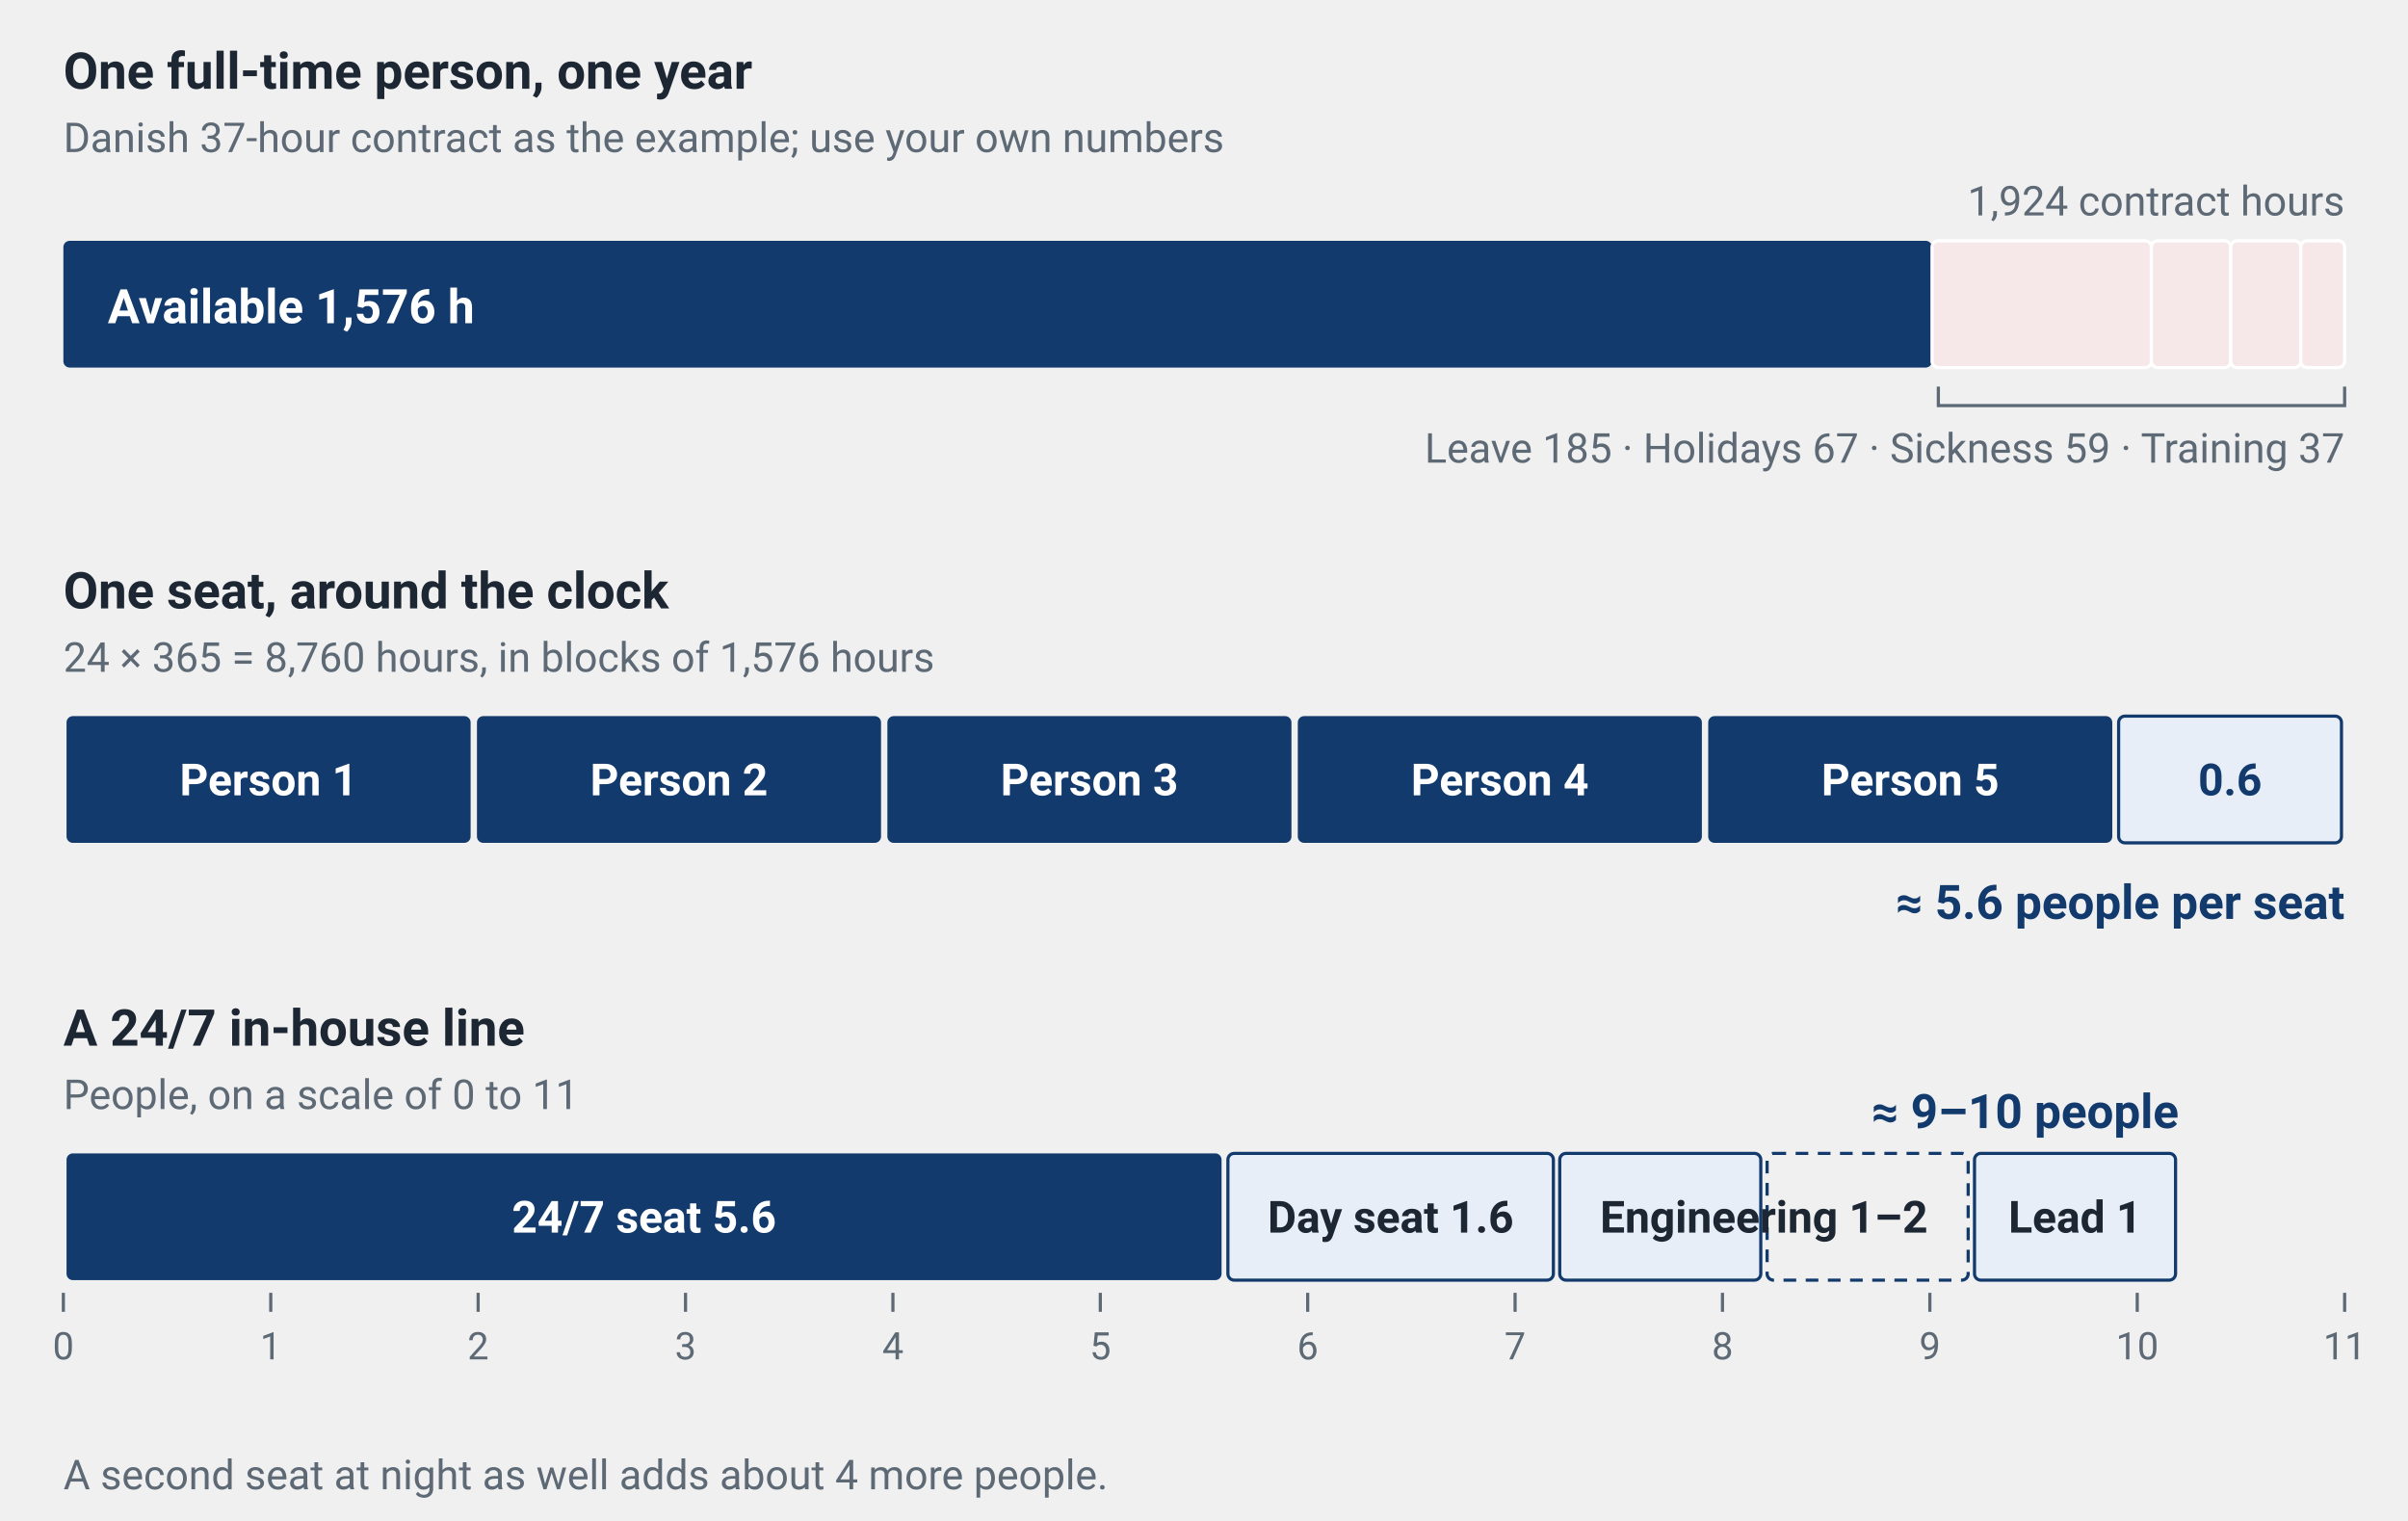
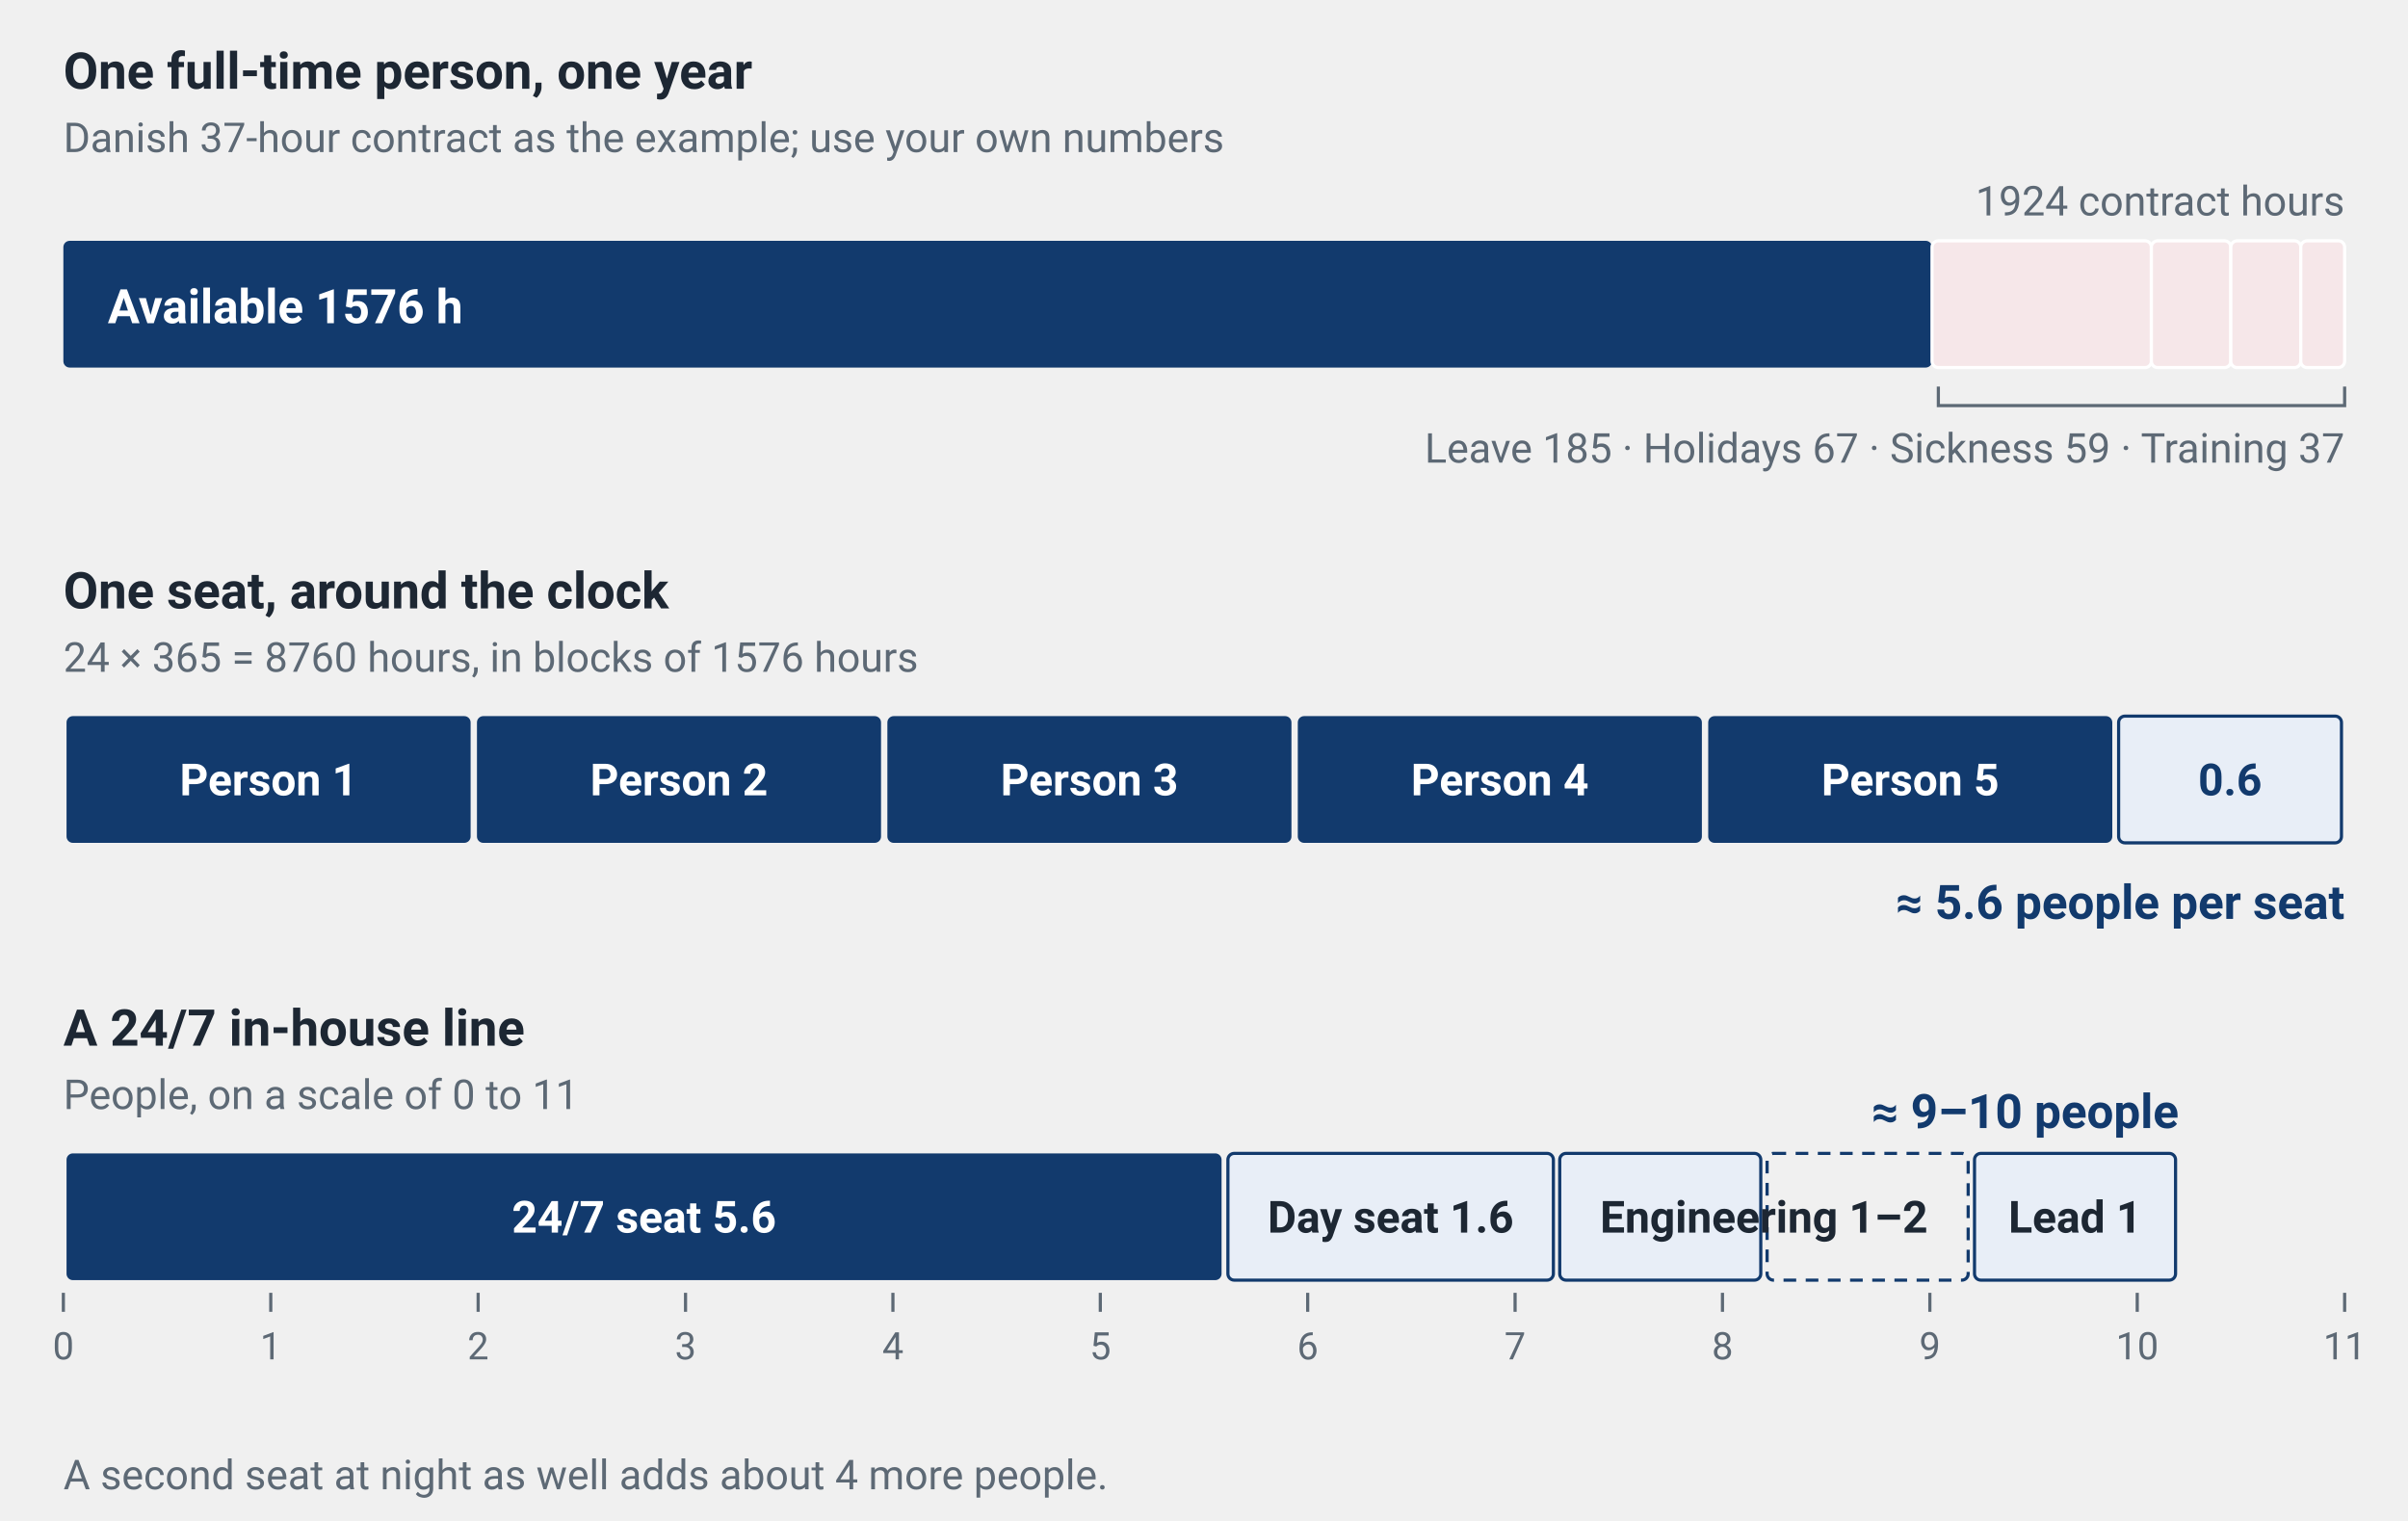
<svg xmlns="http://www.w3.org/2000/svg" viewBox="0 0 760 480" width="760" height="480" role="img" aria-labelledby="title desc" font-family="'IBM Plex Sans', -apple-system, 'Segoe UI', Roboto, Helvetica, Arial, sans-serif">
  <defs>
    <marker id="arr" viewBox="0 0 10 10" refX="9" refY="5" markerWidth="7" markerHeight="7" orient="auto-start-reverse">
      <path d="M0,0 L10,5 L0,10 z" fill="#5d6975" />
    </marker>
    <marker id="arr-eu" viewBox="0 0 10 10" refX="9" refY="5" markerWidth="7" markerHeight="7" orient="auto-start-reverse">
      <path d="M0,0 L10,5 L0,10 z" fill="#123a6d" />
    </marker>
  </defs>
  <text x="20" y="28" font-size="16" font-weight="600" fill="#1d2733" text-anchor="start">One full-time person, one year</text>
  <text x="20" y="48" font-size="13" font-weight="400" fill="#5d6975" text-anchor="start">Danish 37-hour contract as the example; use your own numbers</text>
  <rect x="20" y="76" width="589.771" height="40" rx="2" fill="#123a6d" />
-   <text x="34" y="102" font-size="15" font-weight="600" fill="#ffffff" text-anchor="start">Available 1,576 h</text>
+   <text x="34" y="102" font-size="15" font-weight="600" fill="#ffffff" text-anchor="start">Available 1576 h</text>
  <rect x="609.771" y="76" width="69.231" height="40" rx="2" fill="#f6e7e9" stroke="#ffffff" stroke-width="1" />
  <rect x="679.002" y="76" width="25.073" height="40" rx="2" fill="#f6e7e9" stroke="#ffffff" stroke-width="1" />
  <rect x="704.075" y="76" width="22.079" height="40" rx="2" fill="#f6e7e9" stroke="#ffffff" stroke-width="1" />
  <rect x="726.154" y="76" width="13.846" height="40" rx="2" fill="#f6e7e9" stroke="#ffffff" stroke-width="1" />
-   <text x="740" y="68" font-size="13" font-weight="400" fill="#5d6975" text-anchor="end">1,924 contract hours</text>
+   <text x="740" y="68" font-size="13" font-weight="400" fill="#5d6975" text-anchor="end">1924 contract hours</text>
  <path d="M611.771,122 l0,6 L740,128 l0,-6" fill="none" stroke="#5d6975" />
  <text x="740" y="146" font-size="13" font-weight="400" fill="#5d6975" text-anchor="end">Leave 185 · Holidays 67 · Sickness 59 · Training 37</text>
  <text x="20" y="192" font-size="16" font-weight="600" fill="#1d2733" text-anchor="start">One seat, around the clock</text>
-   <text x="20" y="212" font-size="13" font-weight="400" fill="#5d6975" text-anchor="start">24 × 365 = 8,760 hours, in blocks of 1,576 hours</text>
+   <text x="20" y="212" font-size="13" font-weight="400" fill="#5d6975" text-anchor="start">24 × 365 = 8760 hours, in blocks of 1576 hours</text>
  <rect x="21.0" y="226" width="127.534" height="40" rx="2" fill="#123a6d" />
  <text x="84.767" y="251" font-size="14" font-weight="600" fill="#ffffff" text-anchor="middle">Person 1</text>
  <rect x="150.534" y="226" width="127.534" height="40" rx="2" fill="#123a6d" />
  <text x="214.301" y="251" font-size="14" font-weight="600" fill="#ffffff" text-anchor="middle">Person 2</text>
  <rect x="280.068" y="226" width="127.534" height="40" rx="2" fill="#123a6d" />
  <text x="343.836" y="251" font-size="14" font-weight="600" fill="#ffffff" text-anchor="middle">Person 3</text>
  <rect x="409.603" y="226" width="127.534" height="40" rx="2" fill="#123a6d" />
  <text x="473.37" y="251" font-size="14" font-weight="600" fill="#ffffff" text-anchor="middle">Person 4</text>
  <rect x="539.137" y="226" width="127.534" height="40" rx="2" fill="#123a6d" />
  <text x="602.904" y="251" font-size="14" font-weight="600" fill="#ffffff" text-anchor="middle">Person 5</text>
  <rect x="668.671" y="226" width="70.329" height="40" rx="2" fill="#e8eef7" stroke="#123a6d" stroke-width="1" />
  <text x="703.836" y="251" font-size="14" font-weight="600" fill="#123a6d" text-anchor="middle">0.6</text>
  <text x="740" y="290" font-size="15" font-weight="700" fill="#123a6d" text-anchor="end">≈ 5.6 people per seat</text>
  <text x="20" y="330" font-size="16" font-weight="600" fill="#1d2733" text-anchor="start">A 24/7 in-house line</text>
  <text x="20" y="350" font-size="13" font-weight="400" fill="#5d6975" text-anchor="start">People, on a scale of 0 to 11</text>
  <rect x="21" y="364" width="364.545" height="40" rx="2" fill="#123a6d" />
  <text x="203.273" y="389" font-size="14" font-weight="600" fill="#ffffff" text-anchor="middle">24/7 seat 5.6</text>
  <rect x="387.545" y="364" width="102.727" height="40" rx="2" fill="#e8eef7" stroke="#123a6d" stroke-width="1" />
  <text x="438.909" y="389" font-size="14" font-weight="600" fill="#1d2733" text-anchor="middle">Day seat 1.6</text>
  <rect x="492.273" y="364" width="63.455" height="40" rx="2" fill="#e8eef7" stroke="#123a6d" stroke-width="1" />
  <rect x="557.727" y="364" width="63.455" height="40" rx="2" fill="none" stroke="#123a6d" stroke-width="1" stroke-dasharray="4 3" />
  <rect x="623.182" y="364" width="63.455" height="40" rx="2" fill="#e8eef7" stroke="#123a6d" stroke-width="1" />
  <text x="654.909" y="389" font-size="14" font-weight="600" fill="#1d2733" text-anchor="middle">Lead 1</text>
  <text x="556.727" y="389" font-size="14" font-weight="600" fill="#1d2733" text-anchor="middle">Engineering 1–2</text>
  <line x1="20.0" y1="408" x2="20.0" y2="414" stroke="#5d6975" />
  <text x="20.0" y="429" font-size="12" font-weight="400" fill="#5d6975" text-anchor="middle">0</text>
  <line x1="85.455" y1="408" x2="85.455" y2="414" stroke="#5d6975" />
  <text x="85.455" y="429" font-size="12" font-weight="400" fill="#5d6975" text-anchor="middle">1</text>
  <line x1="150.909" y1="408" x2="150.909" y2="414" stroke="#5d6975" />
  <text x="150.909" y="429" font-size="12" font-weight="400" fill="#5d6975" text-anchor="middle">2</text>
  <line x1="216.364" y1="408" x2="216.364" y2="414" stroke="#5d6975" />
  <text x="216.364" y="429" font-size="12" font-weight="400" fill="#5d6975" text-anchor="middle">3</text>
  <line x1="281.818" y1="408" x2="281.818" y2="414" stroke="#5d6975" />
  <text x="281.818" y="429" font-size="12" font-weight="400" fill="#5d6975" text-anchor="middle">4</text>
  <line x1="347.273" y1="408" x2="347.273" y2="414" stroke="#5d6975" />
  <text x="347.273" y="429" font-size="12" font-weight="400" fill="#5d6975" text-anchor="middle">5</text>
  <line x1="412.727" y1="408" x2="412.727" y2="414" stroke="#5d6975" />
  <text x="412.727" y="429" font-size="12" font-weight="400" fill="#5d6975" text-anchor="middle">6</text>
  <line x1="478.182" y1="408" x2="478.182" y2="414" stroke="#5d6975" />
  <text x="478.182" y="429" font-size="12" font-weight="400" fill="#5d6975" text-anchor="middle">7</text>
  <line x1="543.636" y1="408" x2="543.636" y2="414" stroke="#5d6975" />
  <text x="543.636" y="429" font-size="12" font-weight="400" fill="#5d6975" text-anchor="middle">8</text>
  <line x1="609.091" y1="408" x2="609.091" y2="414" stroke="#5d6975" />
  <text x="609.091" y="429" font-size="12" font-weight="400" fill="#5d6975" text-anchor="middle">9</text>
  <line x1="674.545" y1="408" x2="674.545" y2="414" stroke="#5d6975" />
  <text x="674.545" y="429" font-size="12" font-weight="400" fill="#5d6975" text-anchor="middle">10</text>
  <line x1="740.0" y1="408" x2="740.0" y2="414" stroke="#5d6975" />
  <text x="740.0" y="429" font-size="12" font-weight="400" fill="#5d6975" text-anchor="middle">11</text>
  <text x="687.636" y="356" font-size="15" font-weight="700" fill="#123a6d" text-anchor="end">≈ 9–10 people</text>
  <text x="20" y="470" font-size="13" font-weight="400" fill="#5d6975" text-anchor="start">A second seat at night as well adds about 4 more people.</text>
</svg>
